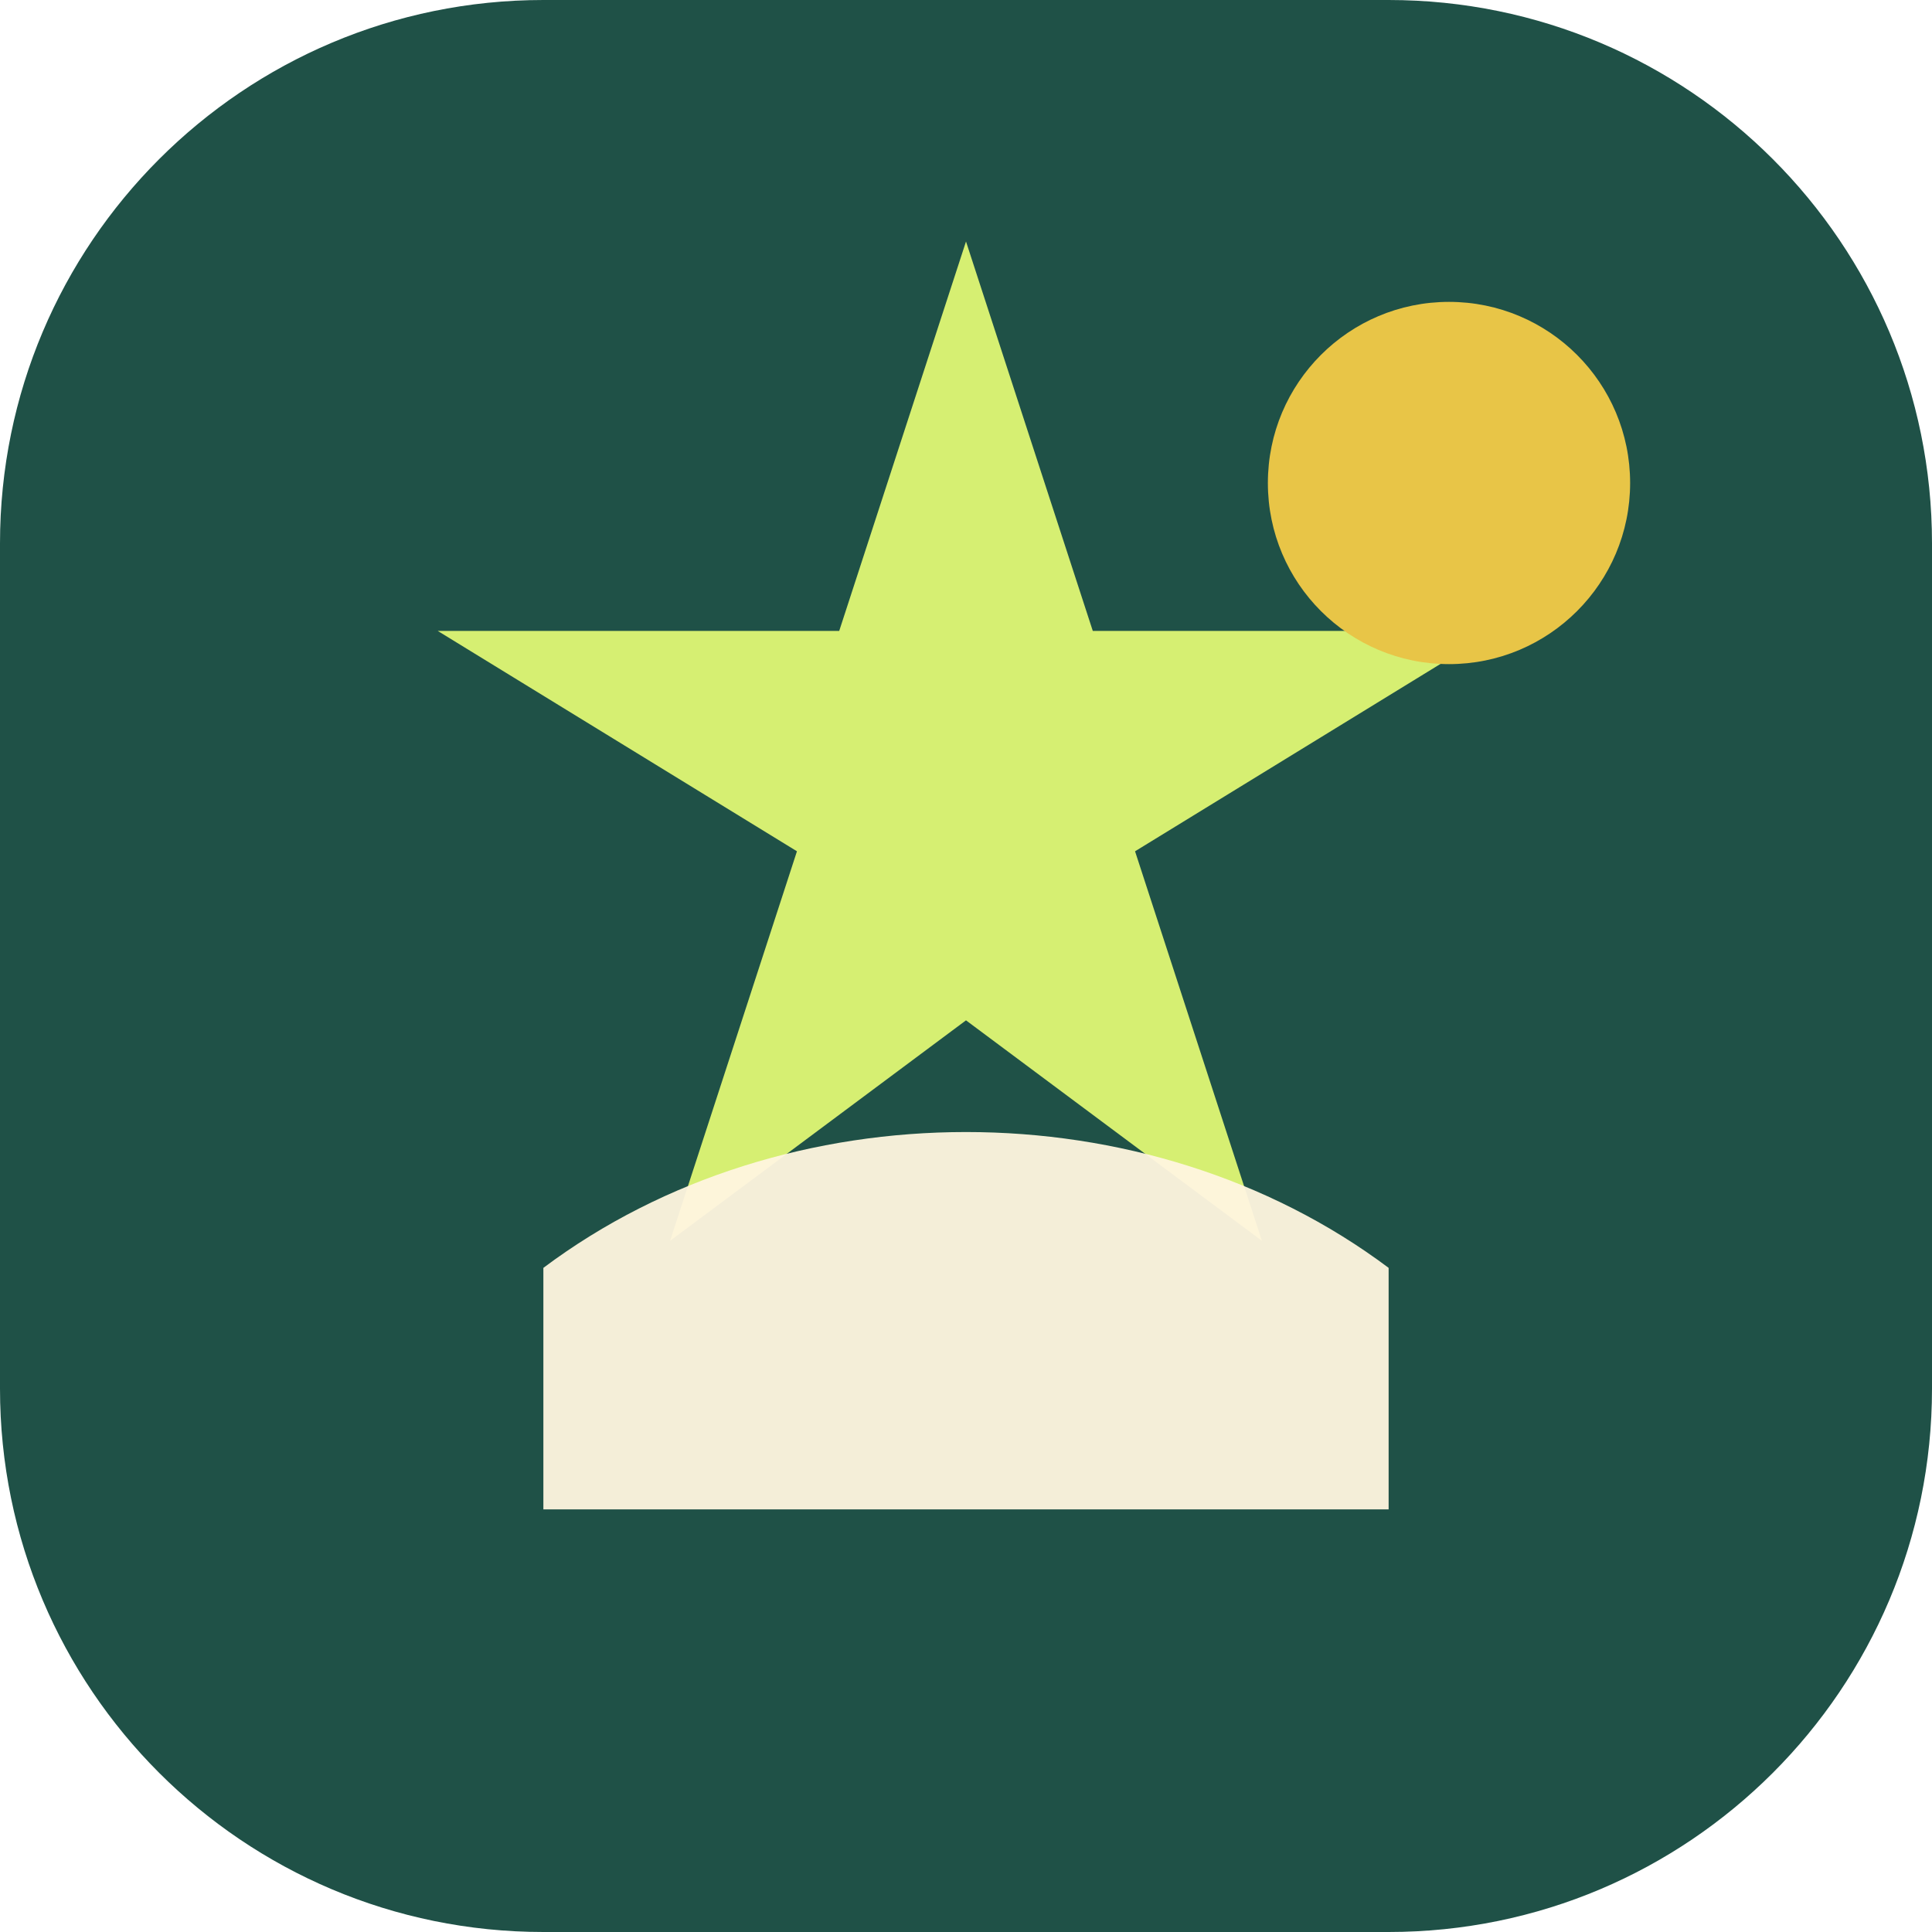
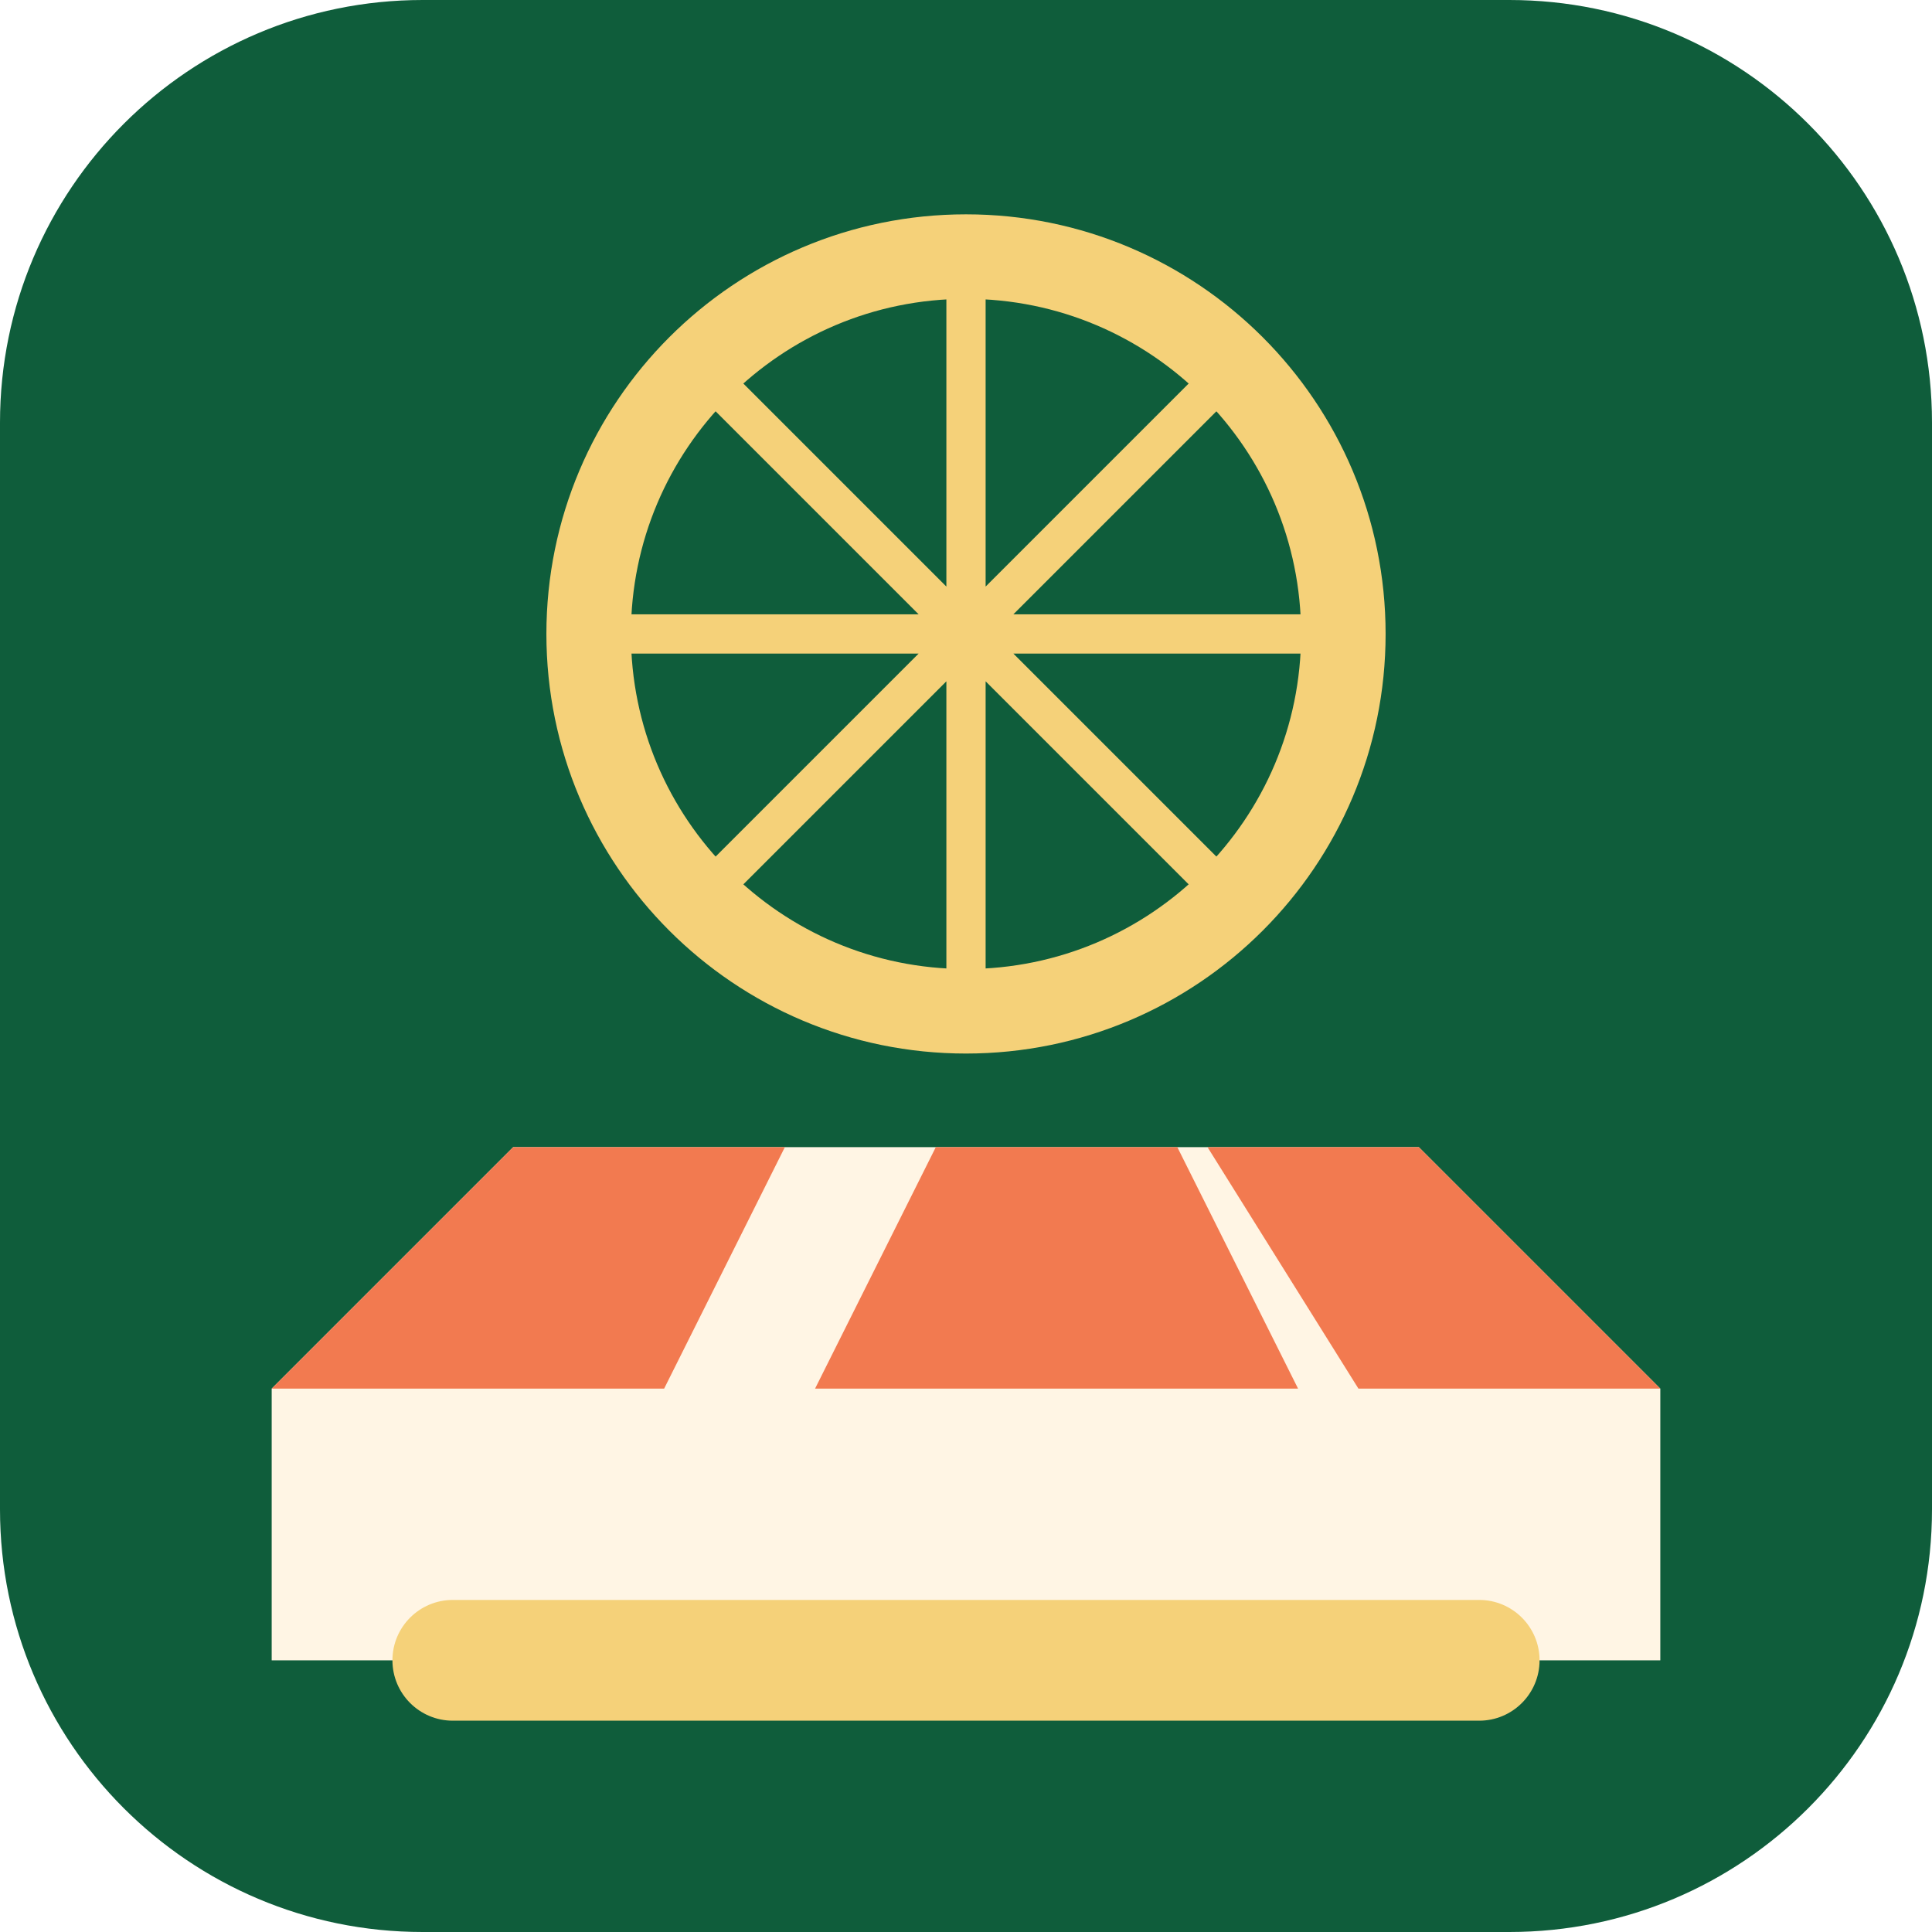
- <svg xmlns="http://www.w3.org/2000/svg" viewBox="0 0 64 64" role="img" aria-label="GARAKLAND">
-   <rect width="64" height="64" rx="18" fill="#1f5147" />
-   <path fill="#d6ef72" d="M32 8l4.2 12.9H49.5L37.6 28.2l4.2 12.9L32 33.8l-9.8 7.3 4.2-12.9L14.5 20.9h13.3z" />
-   <path fill="#fff6df" d="M18 42c8-6 20-6 28 0v8H18z" opacity=".95" />
-   <circle cx="48" cy="16" r="6" fill="#e8c547" />
+ <svg xmlns="http://www.w3.org/2000/svg" width="64" height="64" viewBox="0 0 64 64" role="img" aria-label="가락랜드">
+   <rect width="64" height="64" rx="14" fill="#0F5D3B" />
+   <circle cx="32" cy="21" r="12.5" fill="none" stroke="#F5D179" stroke-width="2.8" />
+   <path d="M32 9v24M20 21h24M24 13l16 16M40 13 24 29" stroke="#F5D179" stroke-width="1.3" />
+   <path d="M9 46l8-8h30l8 8v9H9Z" fill="#FFF5E4" />
+   <path d="M9 46l8-8h9l-4 8Zm18 0 4-8h8l4 8Zm18 0-5-8h7l8 8Z" fill="#F27A50" />
+   <rect x="13" y="53" width="38" height="4" rx="2" fill="#F5D179" />
</svg>
